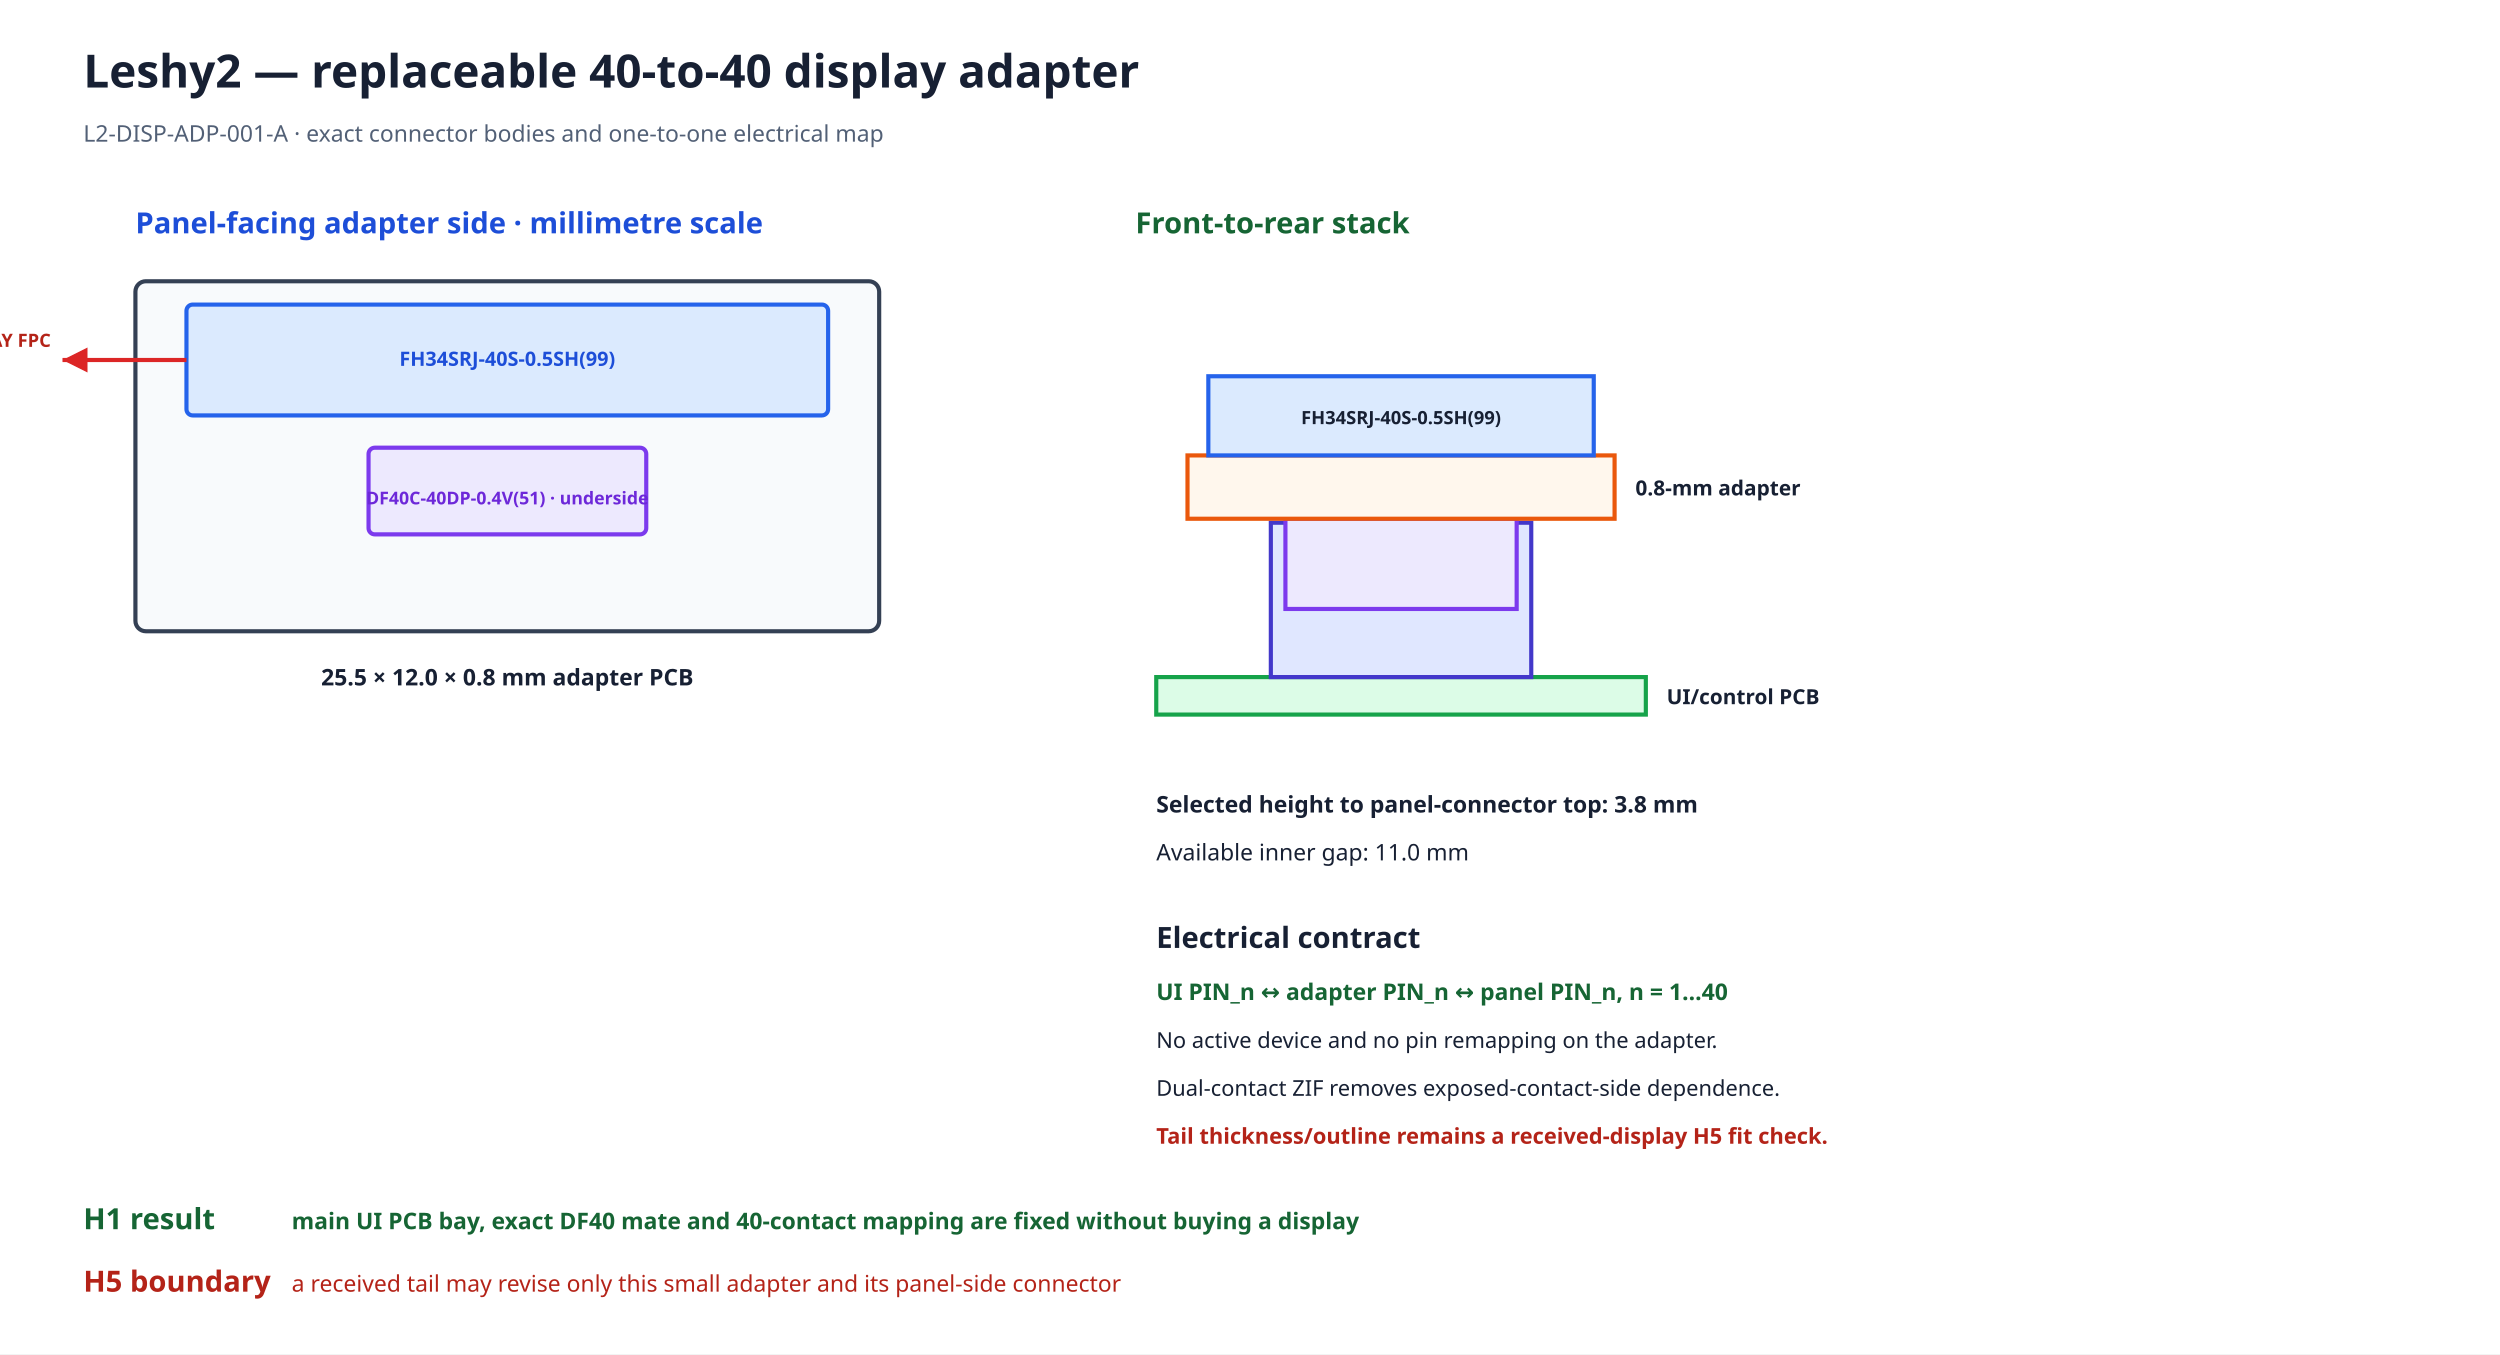
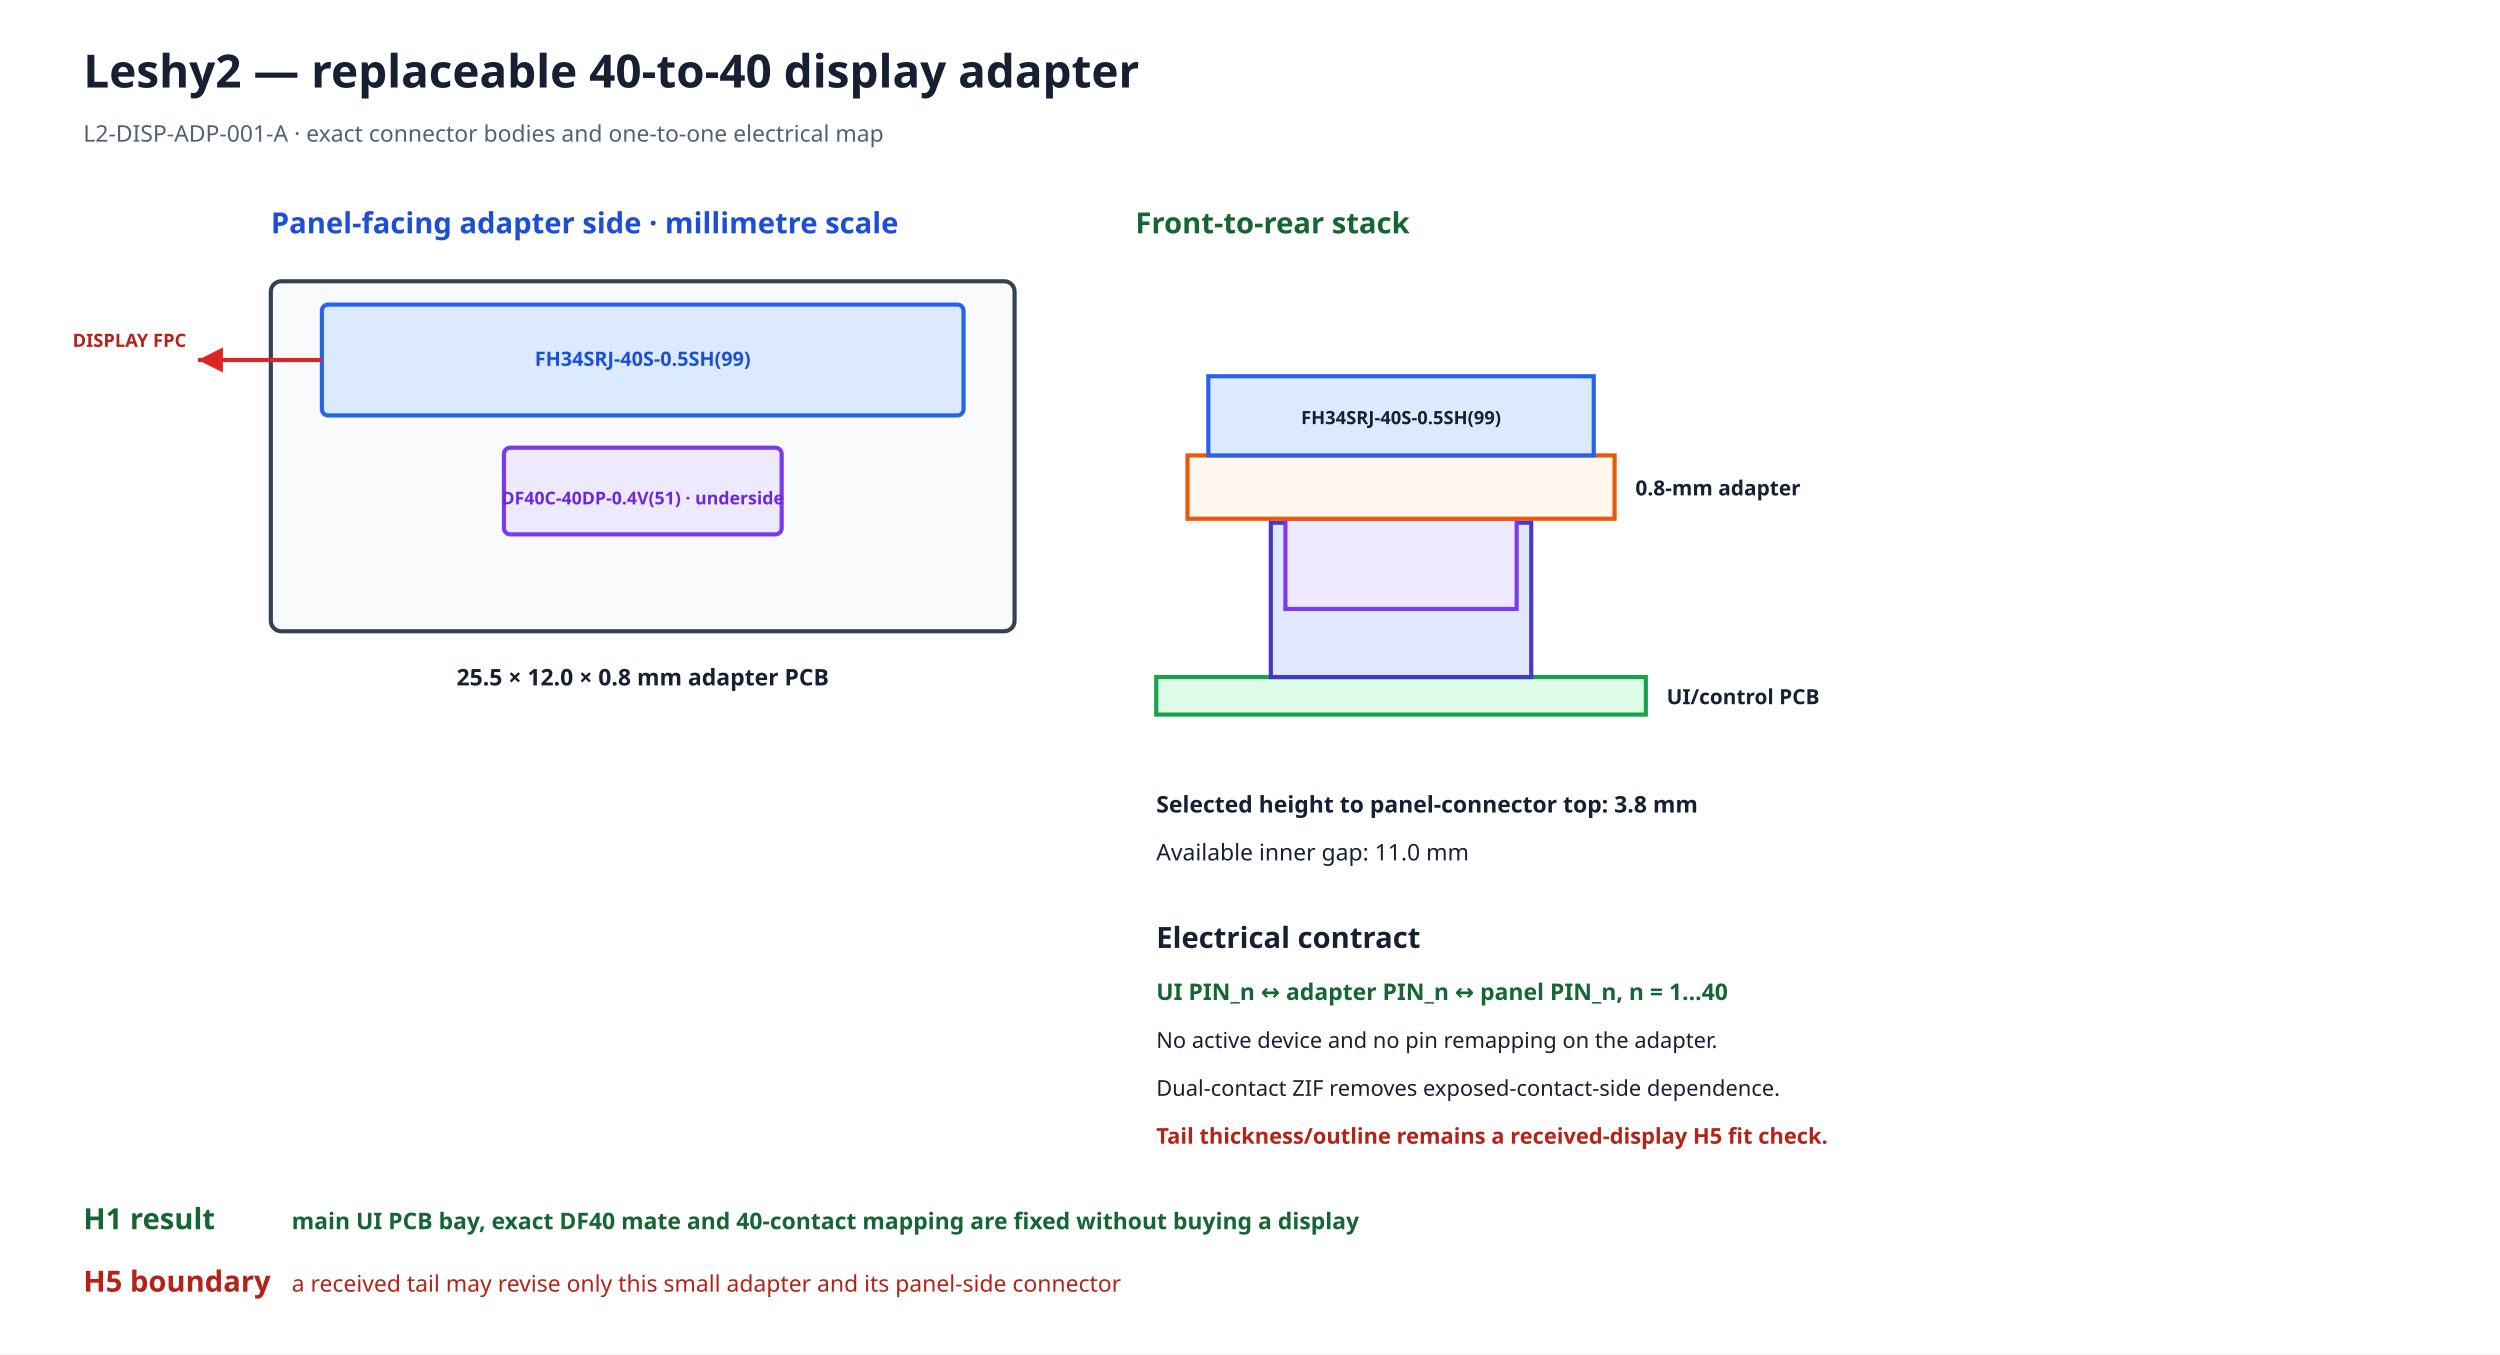
<svg xmlns="http://www.w3.org/2000/svg" width="1200" height="650" viewBox="0 0 1200 650">
  <defs>
    <marker id="arrow" markerWidth="8" markerHeight="8" refX="6" refY="3" orient="auto">
      <path d="M0,0 L6,3 L0,6 Z" fill="#dc2626" />
    </marker>
  </defs>
  <rect width="100%" height="100%" fill="#ffffff" />
  <text x="40.0" y="42.0" font-family="sans-serif" font-size="22" font-weight="bold" text-anchor="start" fill="#172033">Leshy2 — replaceable 40-to-40 display adapter</text>
  <text x="40.0" y="68.0" font-family="sans-serif" font-size="11" font-weight="normal" text-anchor="start" fill="#526076">L2-DISP-ADP-001-A · exact connector bodies and one-to-one electrical map</text>
-   <text x="65.0" y="112.0" font-family="sans-serif" font-size="14" font-weight="bold" text-anchor="start" fill="#1d4ed8">Panel-facing adapter side · millimetre scale</text>
-   <rect x="65.0" y="135.0" width="357.0" height="168.0" rx="5" fill="#f8fafc" stroke="#344054" stroke-width="2" />
-   <rect x="89.5" y="146.2" width="308.0" height="53.2" rx="3" fill="#dbeafe" stroke="#2563eb" stroke-width="2" />
-   <rect x="176.9" y="214.9" width="133.3" height="41.6" rx="3" fill="#ede9fe" stroke="#7c3aed" stroke-width="2" />
-   <text x="243.5" y="175.6" font-family="sans-serif" font-size="9.5" font-weight="bold" text-anchor="middle" fill="#1d4ed8">FH34SRJ-40S-0.5SH(99)</text>
-   <text x="243.5" y="242.1" font-family="sans-serif" font-size="8.5" font-weight="bold" text-anchor="middle" fill="#6d28d9">DF40C-40DP-0.4V(51) · underside</text>
-   <path d="M89.5 172.8 L30.0 172.8" stroke="#dc2626" stroke-width="2" marker-end="url(#arrow)" />
-   <text x="24.4" y="166.5" font-family="sans-serif" font-size="8.8" font-weight="bold" text-anchor="end" fill="#b42318">DISPLAY FPC</text>
-   <text x="243.5" y="329.0" font-family="sans-serif" font-size="11" font-weight="bold" text-anchor="middle" fill="#172033">25.5 × 12.0 × 0.8 mm adapter PCB</text>
+   <text x="130.0" y="112.0" font-family="sans-serif" font-size="14" font-weight="bold" text-anchor="start" fill="#1d4ed8">Panel-facing adapter side · millimetre scale</text>
+   <rect x="130.0" y="135.0" width="357.0" height="168.0" rx="5" fill="#f8fafc" stroke="#344054" stroke-width="2" />
+   <rect x="154.5" y="146.2" width="308.0" height="53.2" rx="3" fill="#dbeafe" stroke="#2563eb" stroke-width="2" />
+   <rect x="241.9" y="214.9" width="133.3" height="41.6" rx="3" fill="#ede9fe" stroke="#7c3aed" stroke-width="2" />
+   <text x="308.5" y="175.6" font-family="sans-serif" font-size="9.5" font-weight="bold" text-anchor="middle" fill="#1d4ed8">FH34SRJ-40S-0.5SH(99)</text>
+   <text x="308.5" y="242.1" font-family="sans-serif" font-size="8.5" font-weight="bold" text-anchor="middle" fill="#6d28d9">DF40C-40DP-0.4V(51) · underside</text>
+   <path d="M154.5 172.8 L95.0 172.8" stroke="#dc2626" stroke-width="2" marker-end="url(#arrow)" />
+   <text x="89.4" y="166.5" font-family="sans-serif" font-size="8.8" font-weight="bold" text-anchor="end" fill="#b42318">DISPLAY FPC</text>
+   <text x="308.5" y="329.0" font-family="sans-serif" font-size="11" font-weight="bold" text-anchor="middle" fill="#172033">25.5 × 12.0 × 0.8 mm adapter PCB</text>
  <text x="545.0" y="112.0" font-family="sans-serif" font-size="14" font-weight="bold" text-anchor="start" fill="#166534">Front-to-rear stack</text>
  <rect x="555.0" y="325.0" width="235" height="18" fill="#dcfce7" stroke="#16a34a" stroke-width="2" />
  <text x="800.0" y="338.0" font-family="sans-serif" font-size="10" font-weight="bold" text-anchor="start" fill="#172033">UI/control PCB</text>
  <rect x="610.0" y="250.9" width="125" height="74.1" fill="#e0e7ff" stroke="#4338ca" stroke-width="2" />
  <text x="672.5" y="291.9" font-family="sans-serif" font-size="8.5" font-weight="bold" text-anchor="middle" fill="#172033">DF40C(2.0)-40DS-0.4V(58)</text>
  <rect x="617.0" y="249.0" width="111" height="43.3" fill="#ede9fe" stroke="#7c3aed" stroke-width="2" />
  <rect x="570.0" y="218.6" width="205" height="30.4" fill="#fff7ed" stroke="#ea580c" stroke-width="2" />
  <text x="785.0" y="237.8" font-family="sans-serif" font-size="10" font-weight="bold" text-anchor="start" fill="#172033">0.8-mm adapter</text>
  <rect x="580.0" y="180.6" width="185" height="38.0" fill="#dbeafe" stroke="#2563eb" stroke-width="2" />
  <text x="672.5" y="203.6" font-family="sans-serif" font-size="8.8" font-weight="bold" text-anchor="middle" fill="#172033">FH34SRJ-40S-0.5SH(99)</text>
  <text x="555.0" y="390.0" font-family="sans-serif" font-size="11" font-weight="bold" text-anchor="start" fill="#172033">Selected height to panel-connector top: 3.8 mm</text>
  <text x="555.0" y="413.0" font-family="sans-serif" font-size="11" font-weight="normal" text-anchor="start" fill="#172033">Available inner gap: 11.0 mm</text>
  <text x="555.0" y="455.0" font-family="sans-serif" font-size="14" font-weight="bold" text-anchor="start" fill="#172033">Electrical contract</text>
  <text x="555.0" y="480.0" font-family="sans-serif" font-size="11" font-weight="bold" text-anchor="start" fill="#166534">UI PIN_n ↔ adapter PIN_n ↔ panel PIN_n, n = 1…40</text>
  <text x="555.0" y="503.0" font-family="sans-serif" font-size="10.5" font-weight="normal" text-anchor="start" fill="#172033">No active device and no pin remapping on the adapter.</text>
  <text x="555.0" y="526.0" font-family="sans-serif" font-size="10.5" font-weight="normal" text-anchor="start" fill="#172033">Dual-contact ZIF removes exposed-contact-side dependence.</text>
  <text x="555.0" y="549.0" font-family="sans-serif" font-size="10.5" font-weight="bold" text-anchor="start" fill="#b42318">Tail thickness/outline remains a received-display H5 fit check.</text>
  <text x="40.0" y="590.0" font-family="sans-serif" font-size="14" font-weight="bold" text-anchor="start" fill="#166534">H1 result</text>
  <text x="140.0" y="590.0" font-family="sans-serif" font-size="11" font-weight="bold" text-anchor="start" fill="#166534">main UI PCB bay, exact DF40 mate and 40-contact mapping are fixed without buying a display</text>
  <text x="40.0" y="620.0" font-family="sans-serif" font-size="14" font-weight="bold" text-anchor="start" fill="#b42318">H5 boundary</text>
  <text x="140.0" y="620.0" font-family="sans-serif" font-size="11" font-weight="normal" text-anchor="start" fill="#b42318">a received tail may revise only this small adapter and its panel-side connector</text>
</svg>
